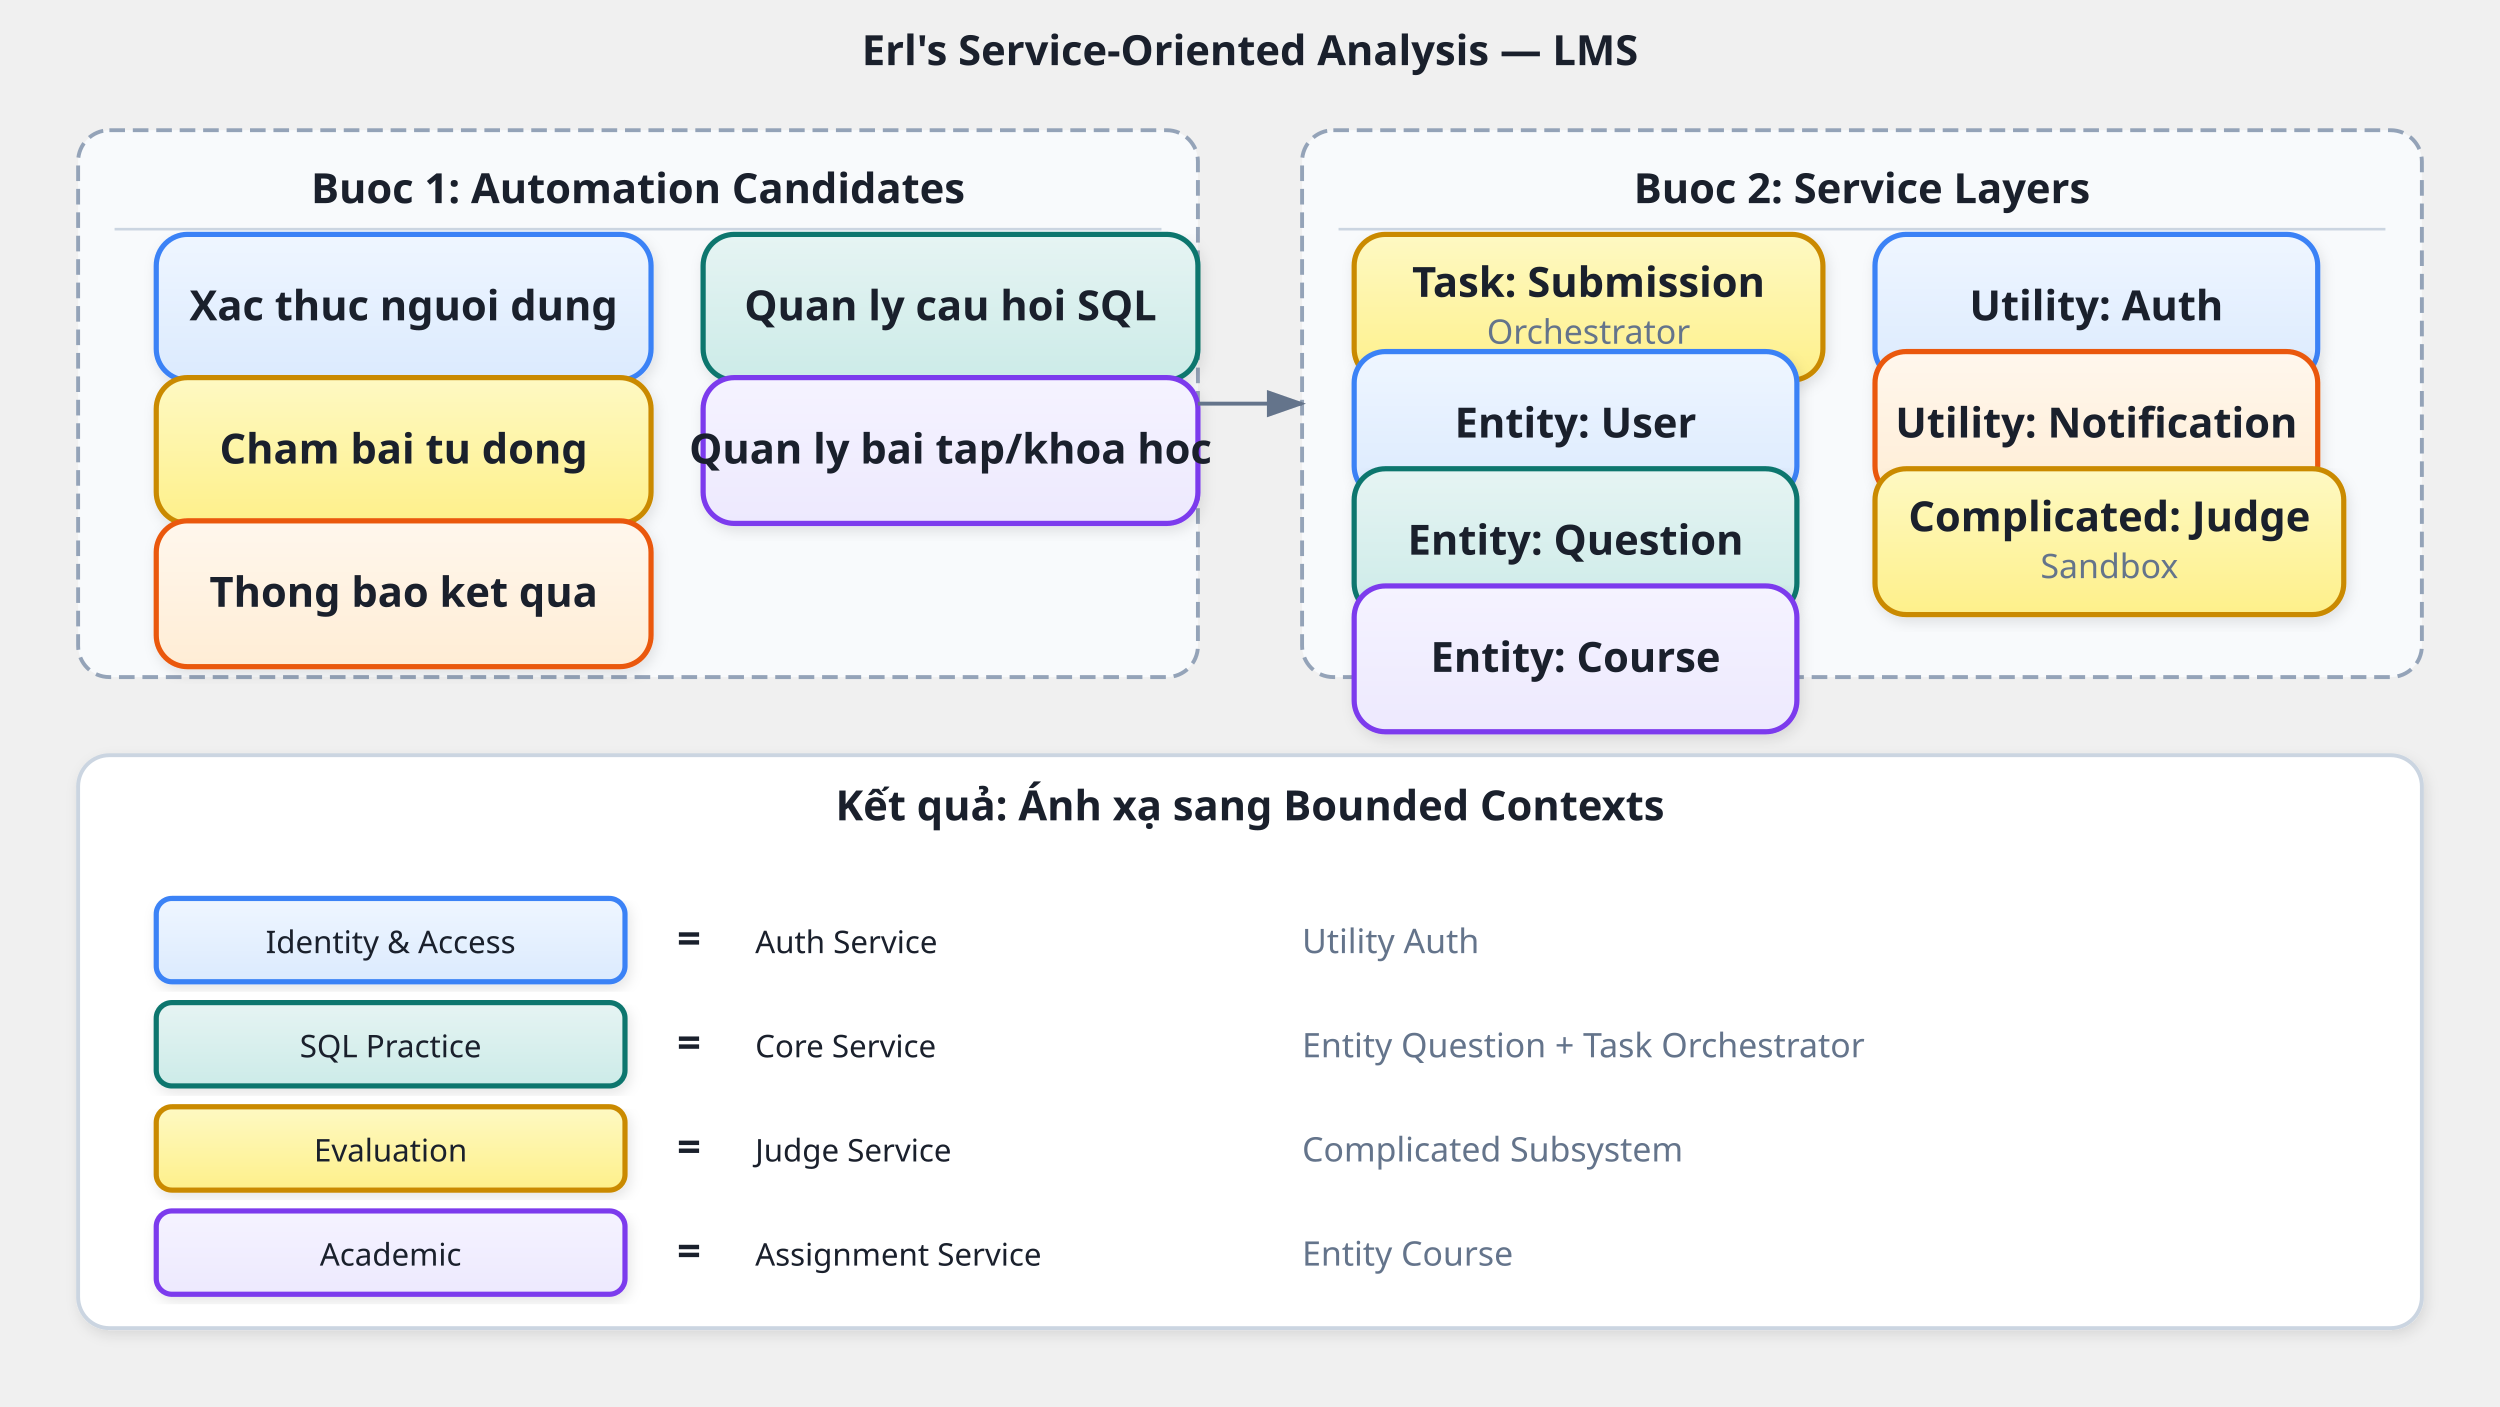
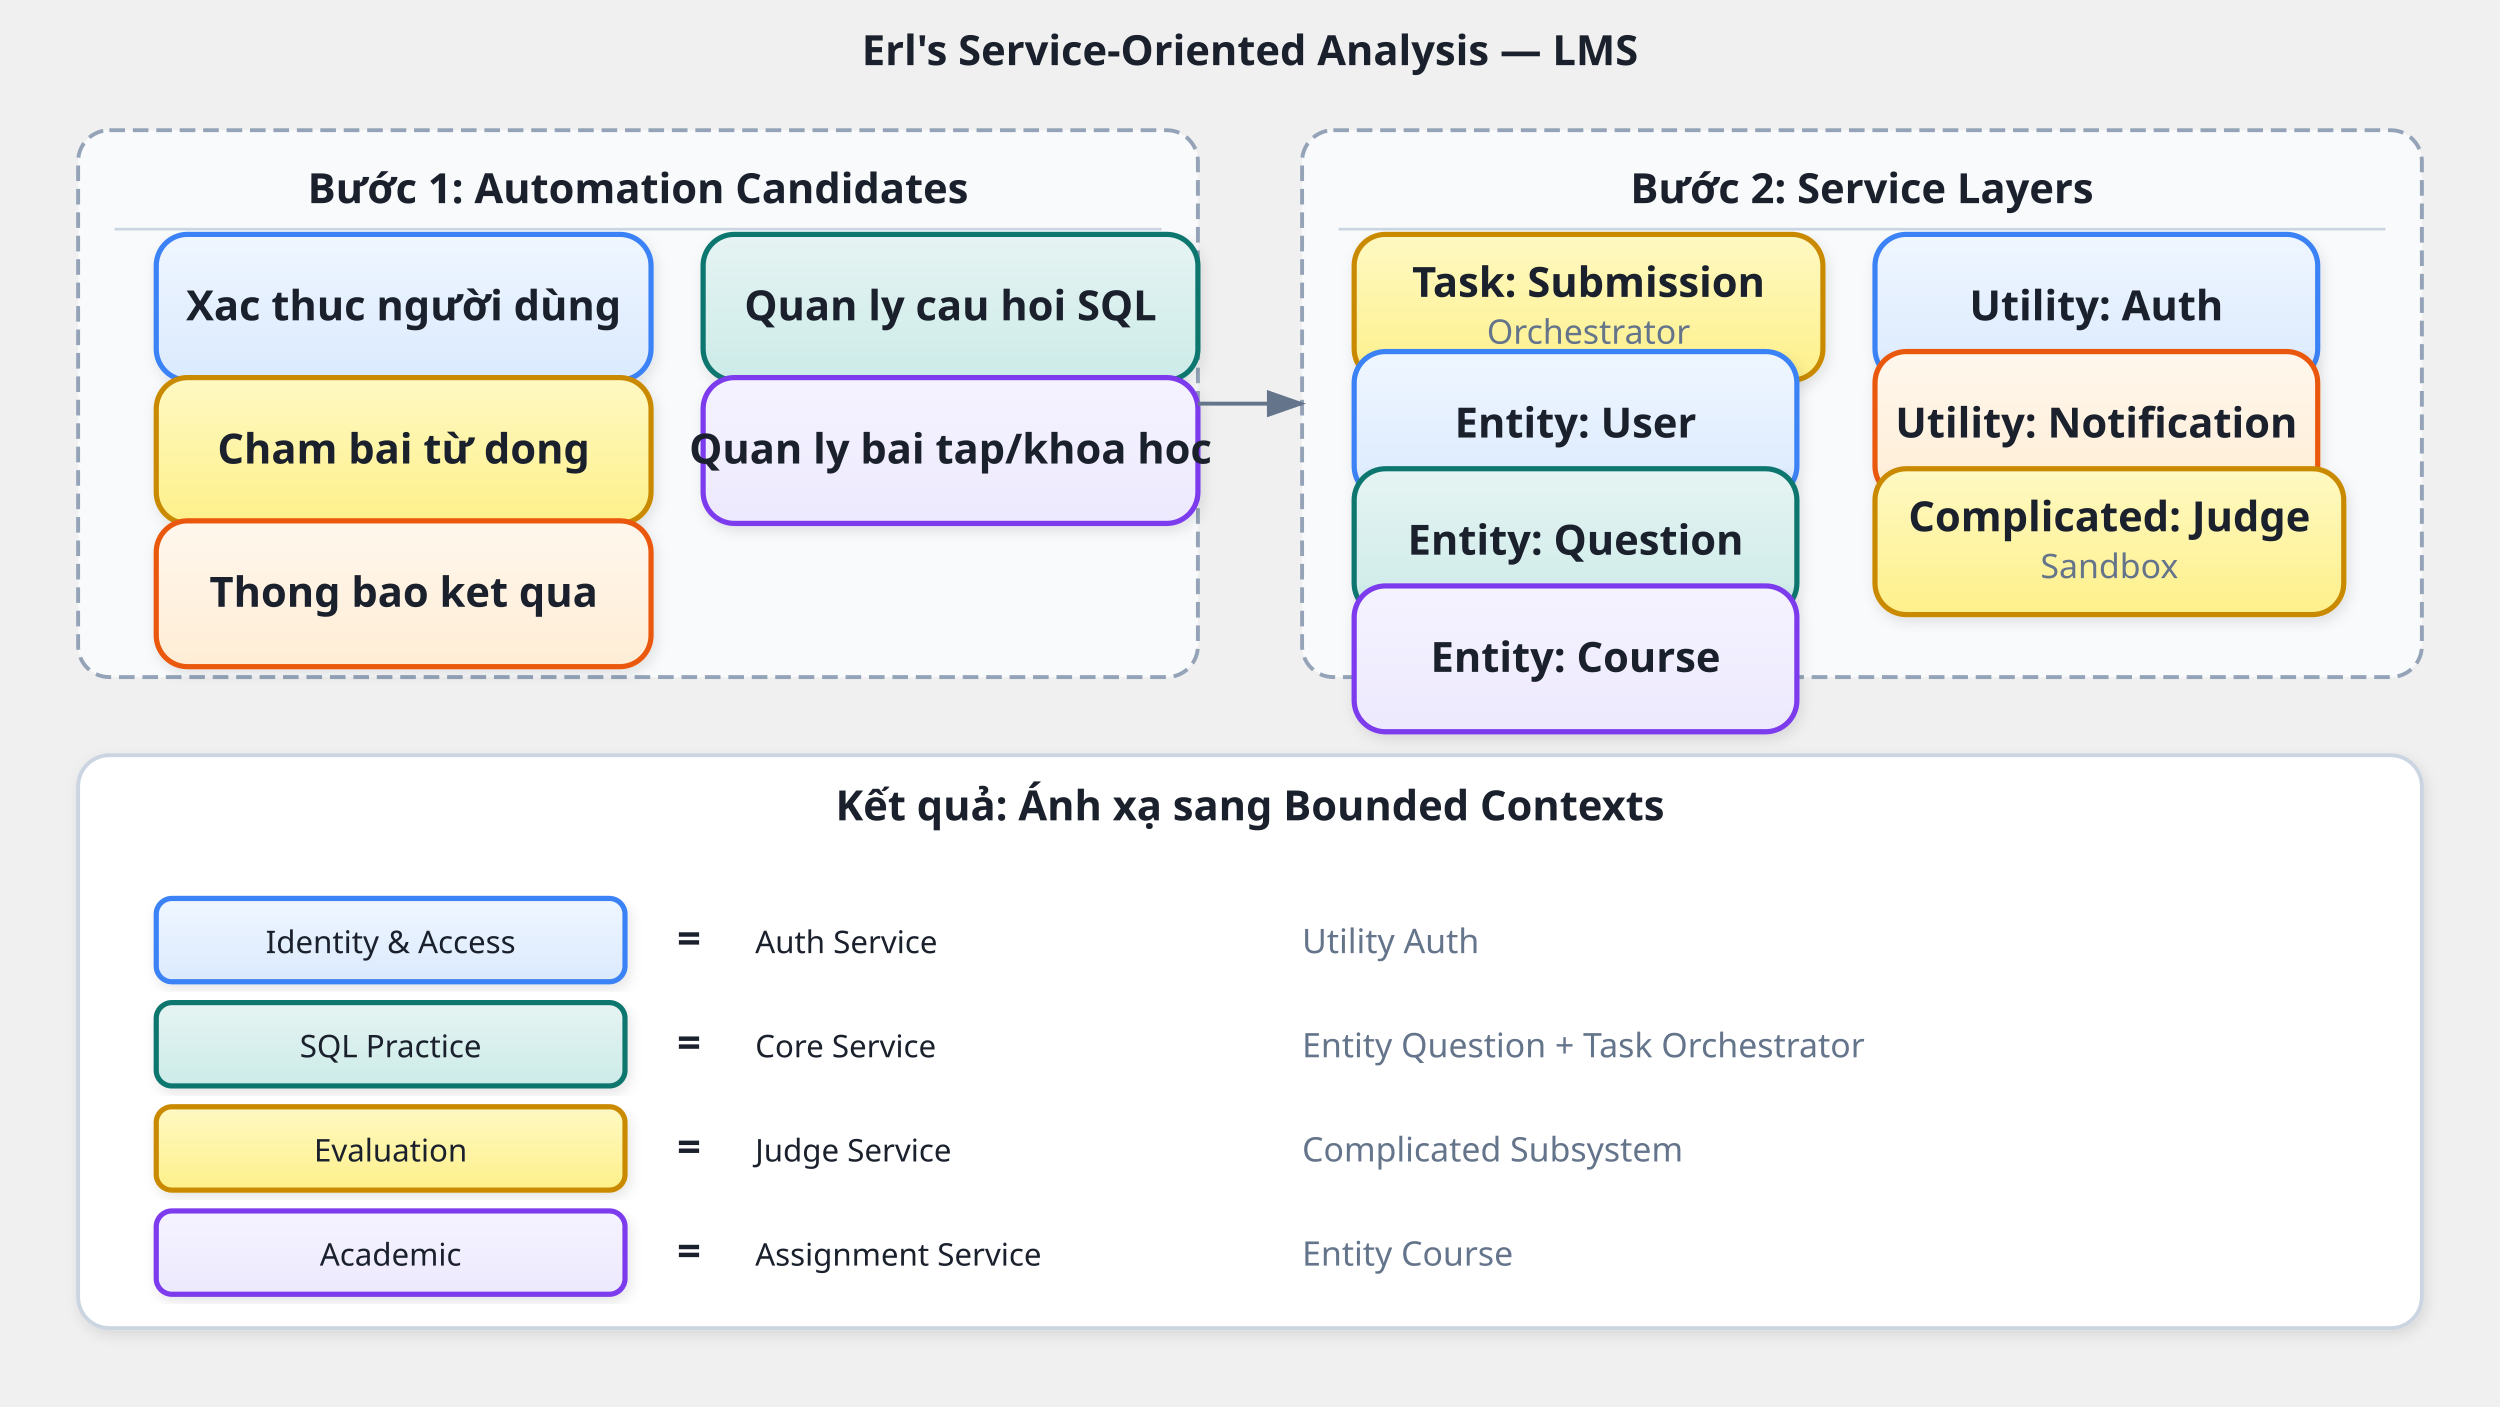
<svg xmlns="http://www.w3.org/2000/svg" viewBox="0 0 960 540" width="100%" height="100%">
  <defs>
    <marker id="arrowhead" markerWidth="10" markerHeight="7" refX="9" refY="3.5" orient="auto">
      <polygon points="0 0, 10 3.5, 0 7" fill="#64748b" />
    </marker>
    <marker id="arrowhead-danger" markerWidth="10" markerHeight="7" refX="9" refY="3.5" orient="auto">
      <polygon points="0 0, 10 3.5, 0 7" fill="#dc2626" />
    </marker>
    <filter id="shadow" x="-4%" y="-4%" width="108%" height="116%">
      <feDropShadow dx="1" dy="2" stdDeviation="2.5" flood-color="#0000001a" />
    </filter>
    <linearGradient id="grad-service" x1="0" y1="0" x2="0" y2="1">
      <stop offset="0%" stop-color="#e6f4f3" />
      <stop offset="100%" stop-color="#ccebe8" />
    </linearGradient>
    <linearGradient id="grad-storage" x1="0" y1="0" x2="0" y2="1">
      <stop offset="0%" stop-color="#dbeafe" />
      <stop offset="100%" stop-color="#bfdbfe" />
    </linearGradient>
    <linearGradient id="grad-event" x1="0" y1="0" x2="0" y2="1">
      <stop offset="0%" stop-color="#fef9c3" />
      <stop offset="100%" stop-color="#fef08a" />
    </linearGradient>
    <linearGradient id="grad-success" x1="0" y1="0" x2="0" y2="1">
      <stop offset="0%" stop-color="#dcfce7" />
      <stop offset="100%" stop-color="#bbf7d0" />
    </linearGradient>
    <linearGradient id="grad-danger" x1="0" y1="0" x2="0" y2="1">
      <stop offset="0%" stop-color="#fee2e2" />
      <stop offset="100%" stop-color="#fecaca" />
    </linearGradient>
    <linearGradient id="grad-warning" x1="0" y1="0" x2="0" y2="1">
      <stop offset="0%" stop-color="#fff7ed" />
      <stop offset="100%" stop-color="#ffedd5" />
    </linearGradient>
    <linearGradient id="grad-info" x1="0" y1="0" x2="0" y2="1">
      <stop offset="0%" stop-color="#eff6ff" />
      <stop offset="100%" stop-color="#dbeafe" />
    </linearGradient>
    <linearGradient id="grad-highlight" x1="0" y1="0" x2="0" y2="1">
      <stop offset="0%" stop-color="#f5f3ff" />
      <stop offset="100%" stop-color="#ede9fe" />
    </linearGradient>
    <linearGradient id="grad-legacy" x1="0" y1="0" x2="0" y2="1">
      <stop offset="0%" stop-color="#f3f4f6" />
      <stop offset="100%" stop-color="#e5e7eb" />
    </linearGradient>
  </defs>
  <style>
    text {
      font-family: 'Segoe UI', system-ui, -apple-system, sans-serif;
      font-size: 14px;
      fill: #1a202c;
    }
    .title { font-weight: 600; font-size: 16px; }
    .small { font-size: 12px; }
    .subtitle { font-size: 13px; fill: #64748b; }
    .mono { font-family: 'Consolas', 'DejaVu Sans Mono', monospace; font-size: 12px; }

    .cluster { fill: #f8fafc; stroke: #94a3b8; stroke-width: 1.5; stroke-dasharray: 6 3; }
    .service { fill: url(#grad-service); stroke: #0f766e; stroke-width: 2.0; filter: url(#shadow); }
    .storage { fill: url(#grad-storage); stroke: #2563eb; stroke-width: 2.0; filter: url(#shadow); }
    .event   { fill: url(#grad-event);   stroke: #ca8a04;   stroke-width: 2.0; filter: url(#shadow); }
    .success { fill: url(#grad-success); stroke: #16a34a; stroke-width: 2.0; filter: url(#shadow); }
    .danger  { fill: url(#grad-danger);  stroke: #dc2626;  stroke-width: 2.0; filter: url(#shadow); }
    .warning { fill: url(#grad-warning); stroke: #ea580c; stroke-width: 2.0; filter: url(#shadow); }
    .info    { fill: url(#grad-info);    stroke: #3b82f6;    stroke-width: 2.0; filter: url(#shadow); }
    .highlight { fill: url(#grad-highlight); stroke: #7c3aed; stroke-width: 2.0; filter: url(#shadow); }
    .legacy  { fill: url(#grad-legacy);  stroke: #9ca3af;  stroke-width: 1.5; filter: url(#shadow); }
    .note    { fill: #ffffff;    stroke: #cbd5e1;   stroke-width: 1.5; filter: url(#shadow); }
    .step    { fill: #ffffff;    stroke: #94a3b8;         stroke-width: 1.5; filter: url(#shadow); }

    .service-flat { fill: #e6f4f3; stroke: #0f766e; stroke-width: 1.5; }
    .storage-flat { fill: #dbeafe; stroke: #2563eb; stroke-width: 1.5; }
    .event-flat   { fill: #fef9c3;   stroke: #ca8a04;   stroke-width: 1.5; }

    .arrow {
      stroke: #64748b; stroke-width: 1.5; fill: none;
      marker-end: url(#arrowhead);
    }
    .arrow-dashed {
      stroke: #64748b; stroke-width: 1.5; fill: none;
      stroke-dasharray: 6 3; marker-end: url(#arrowhead);
    }
    .arrow-danger {
      stroke: #dc2626; stroke-width: 2.0; fill: none;
      marker-end: url(#arrowhead-danger);
    }
    .arrow-bg { fill: #ffffff; opacity: 0.92; }
    .lifeline {
      stroke: #94a3b8; stroke-width: 1.0;
      stroke-dasharray: 4 3; fill: none;
    }
    .separator {
      stroke: #cbd5e1; stroke-width: 1.0;
    }
  </style>
  <text x="480" y="25" text-anchor="middle" class="title">Erl's Service-Oriented Analysis — LMS</text>
  <rect x="30" y="50" width="430" height="210" rx="12" class="cluster" />
-   <text x="245.0" y="78" text-anchor="middle" class="title">Buoc 1: Automation Candidates</text>
+   <text x="245.0" y="78" text-anchor="middle" class="title">Bước 1: Automation Candidates</text>
  <line x1="44" y1="88" x2="446" y2="88" class="separator" />
  <rect x="60" y="90" width="190" height="56" rx="12" class="info" />
-   <text x="155.0" y="123.0" text-anchor="middle" class="title">Xac thuc nguoi dung</text>
+   <text x="155.0" y="123.0" text-anchor="middle" class="title">Xac thuc người dùng</text>
  <rect x="270" y="90" width="190" height="56" rx="12" class="service" />
  <text x="365.0" y="123.0" text-anchor="middle" class="title">Quan ly cau hoi SQL</text>
  <rect x="60" y="145" width="190" height="56" rx="12" class="event" />
-   <text x="155.0" y="178.0" text-anchor="middle" class="title">Cham bai tu dong</text>
+   <text x="155.0" y="178.0" text-anchor="middle" class="title">Cham bai từ dong</text>
  <rect x="270" y="145" width="190" height="56" rx="12" class="highlight" />
  <text x="365.0" y="178.0" text-anchor="middle" class="title">Quan ly bai tap/khoa hoc</text>
  <rect x="60" y="200" width="190" height="56" rx="12" class="warning" />
  <text x="155.0" y="233.0" text-anchor="middle" class="title">Thong bao ket qua</text>
  <rect x="500" y="50" width="430" height="210" rx="12" class="cluster" />
-   <text x="715.0" y="78" text-anchor="middle" class="title">Buoc 2: Service Layers</text>
+   <text x="715.0" y="78" text-anchor="middle" class="title">Bước 2: Service Layers</text>
  <line x1="514" y1="88" x2="916" y2="88" class="separator" />
  <rect x="520" y="90" width="180" height="56" rx="12" class="event" />
  <text x="610.0" y="114.0" text-anchor="middle" class="title">Task: Submission</text>
  <text x="610.0" y="132.0" text-anchor="middle" class="subtitle">Orchestrator</text>
  <rect x="520" y="135" width="170" height="56" rx="12" class="info" />
  <text x="605.0" y="168.0" text-anchor="middle" class="title">Entity: User</text>
  <rect x="520" y="180" width="170" height="56" rx="12" class="service" />
  <text x="605.0" y="213.0" text-anchor="middle" class="title">Entity: Question</text>
  <rect x="520" y="225" width="170" height="56" rx="12" class="highlight" />
  <text x="605.0" y="258.0" text-anchor="middle" class="title">Entity: Course</text>
  <rect x="720" y="90" width="170" height="56" rx="12" class="info" />
  <text x="805.0" y="123.0" text-anchor="middle" class="title">Utility: Auth</text>
  <rect x="720" y="135" width="170" height="56" rx="12" class="warning" />
  <text x="805.0" y="168.0" text-anchor="middle" class="title">Utility: Notification</text>
  <rect x="720" y="180" width="180" height="56" rx="12" class="event" />
  <text x="810.0" y="204.0" text-anchor="middle" class="title">Complicated: Judge</text>
  <text x="810.0" y="222.0" text-anchor="middle" class="subtitle">Sandbox</text>
  <path d="M 460 155 L 500 155" class="arrow" />
  <rect x="30" y="290" width="900" height="220" rx="12" class="note" />
  <text x="480" y="315" text-anchor="middle" class="title">Kết quả: Ánh xạ sang Bounded Contexts</text>
  <rect x="60" y="345" width="180" height="32" rx="6" class="info" />
  <text x="150" y="366" text-anchor="middle" class="small">Identity &amp; Access</text>
  <text x="260" y="366" class="title">=</text>
  <text x="290" y="366" class="small">Auth Service</text>
  <text x="500" y="366" class="subtitle">Utility Auth</text>
  <rect x="60" y="385" width="180" height="32" rx="6" class="service" />
  <text x="150" y="406" text-anchor="middle" class="small">SQL Practice</text>
  <text x="260" y="406" class="title">=</text>
  <text x="290" y="406" class="small">Core Service</text>
  <text x="500" y="406" class="subtitle">Entity Question + Task Orchestrator</text>
  <rect x="60" y="425" width="180" height="32" rx="6" class="event" />
  <text x="150" y="446" text-anchor="middle" class="small">Evaluation</text>
  <text x="260" y="446" class="title">=</text>
  <text x="290" y="446" class="small">Judge Service</text>
  <text x="500" y="446" class="subtitle">Complicated Subsystem</text>
  <rect x="60" y="465" width="180" height="32" rx="6" class="highlight" />
  <text x="150" y="486" text-anchor="middle" class="small">Academic</text>
  <text x="260" y="486" class="title">=</text>
  <text x="290" y="486" class="small">Assignment Service</text>
  <text x="500" y="486" class="subtitle">Entity Course</text>
</svg>
